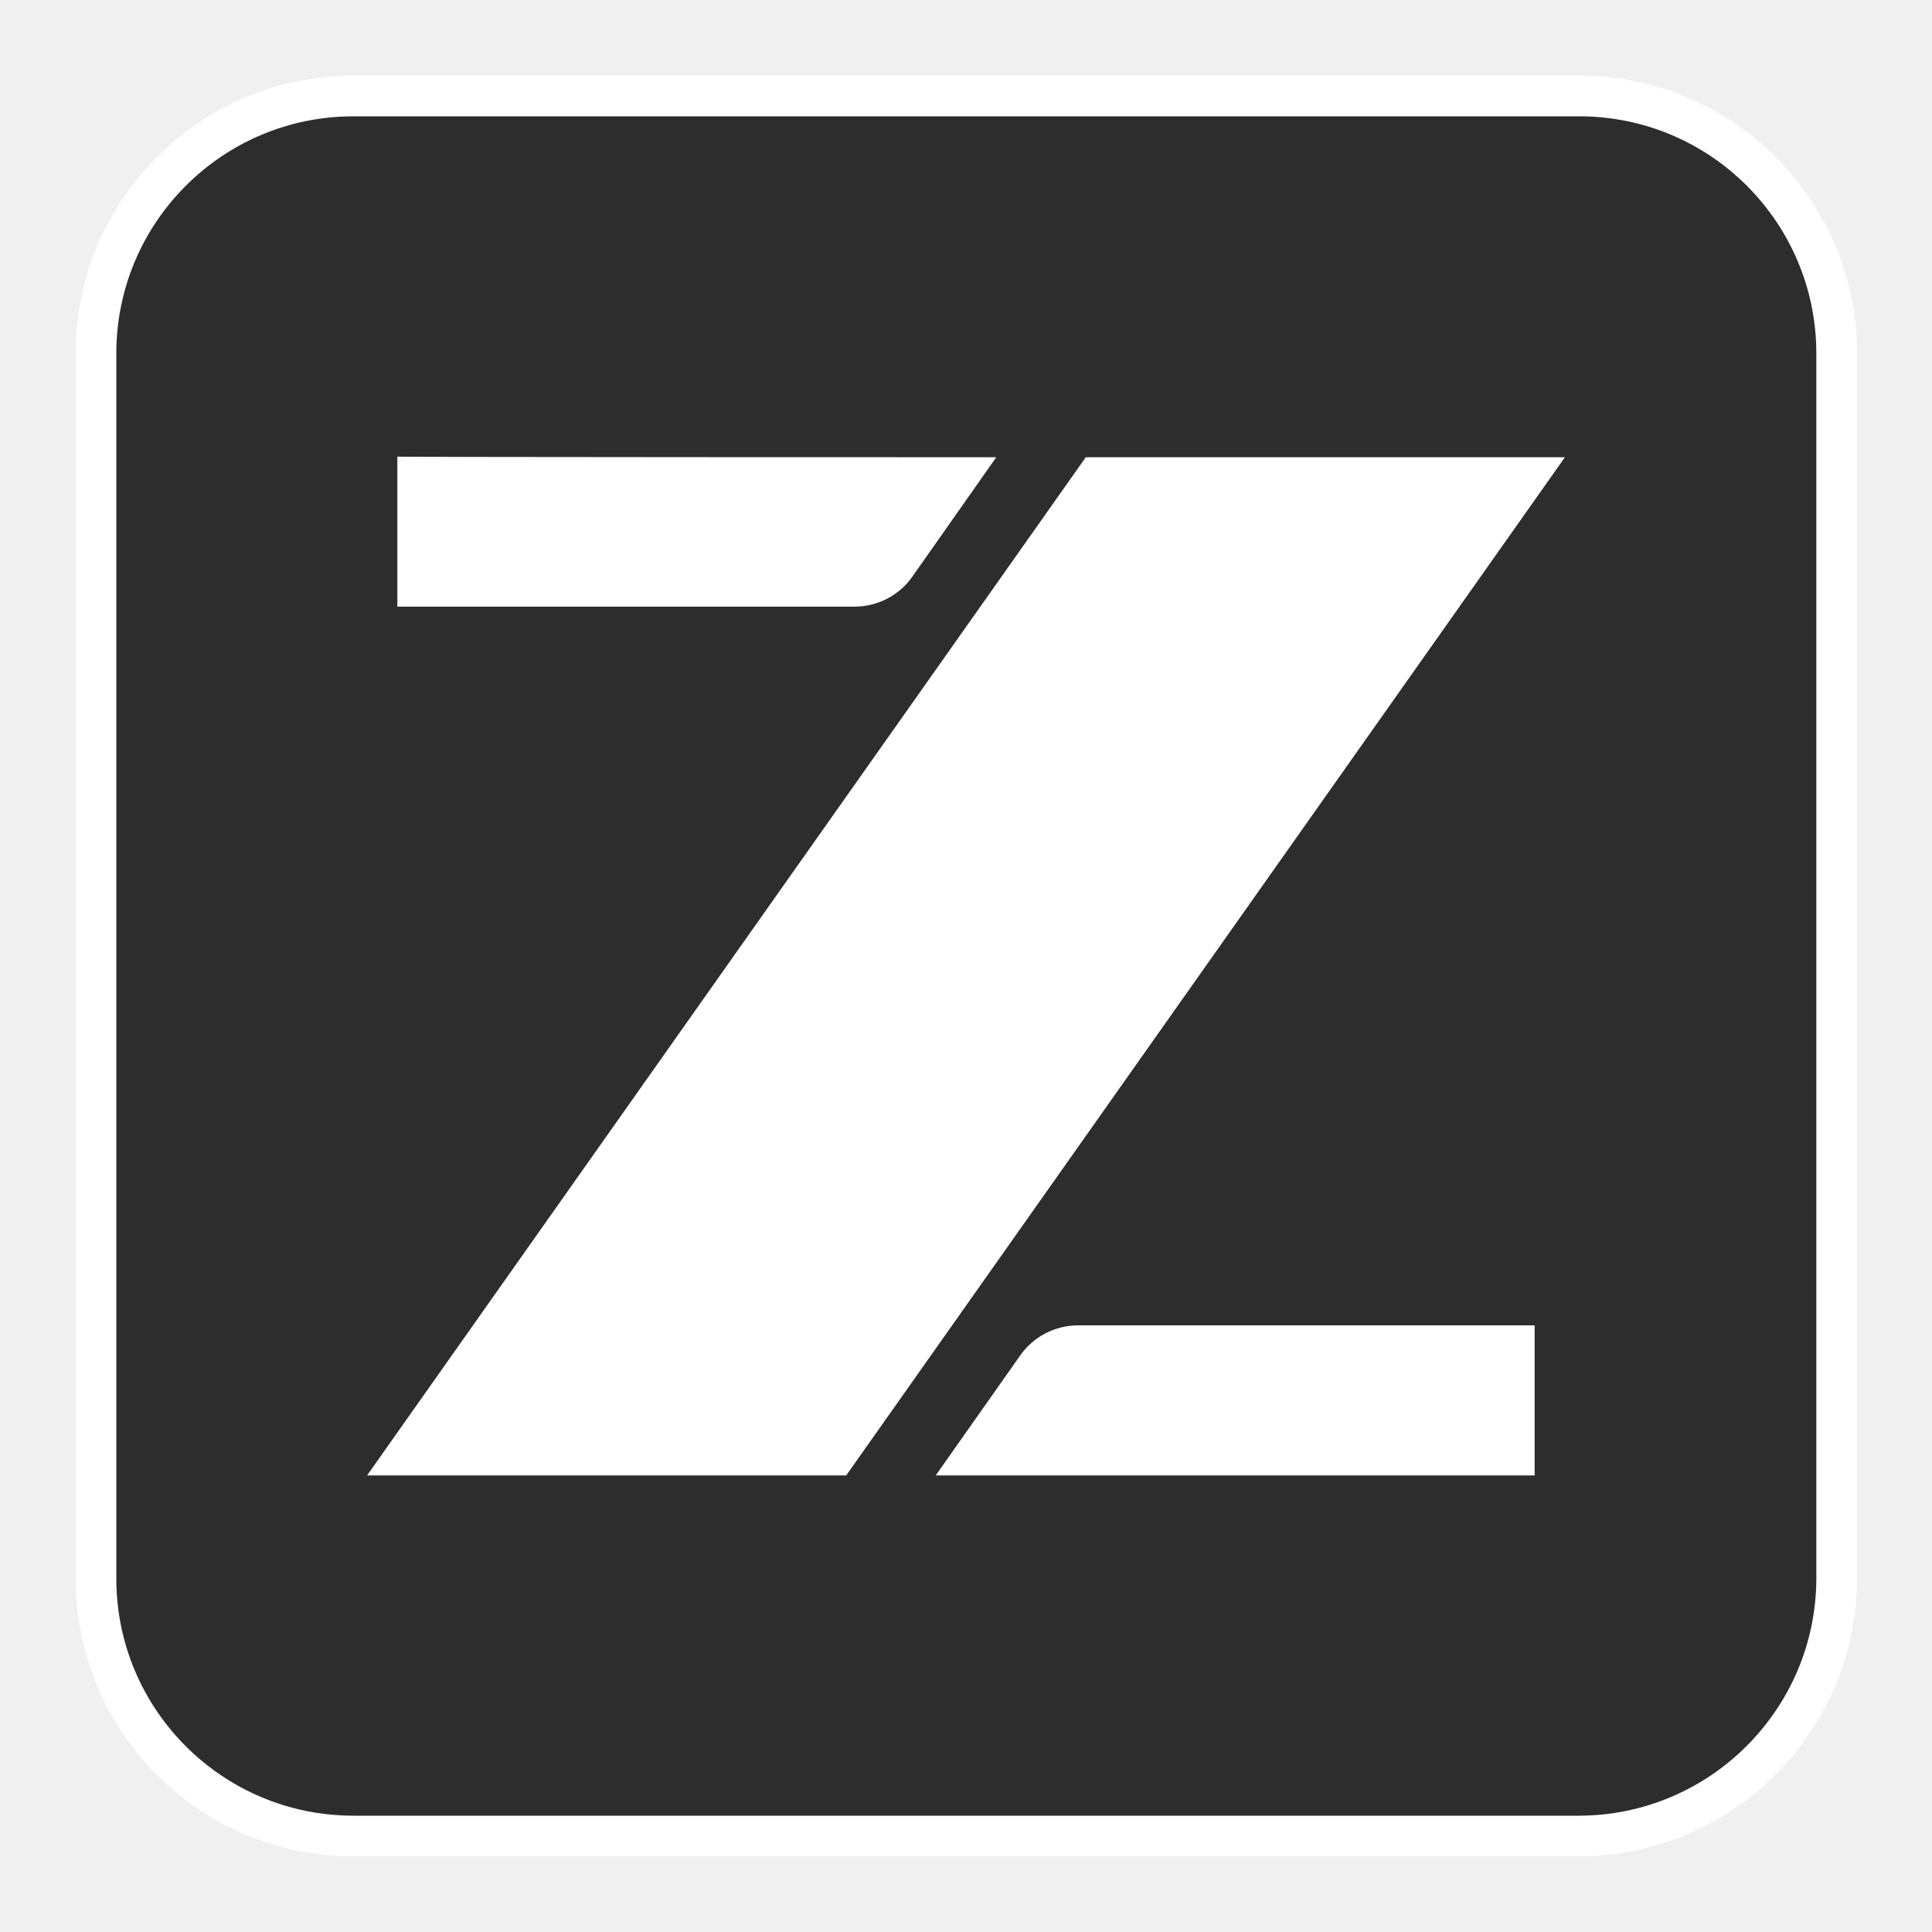
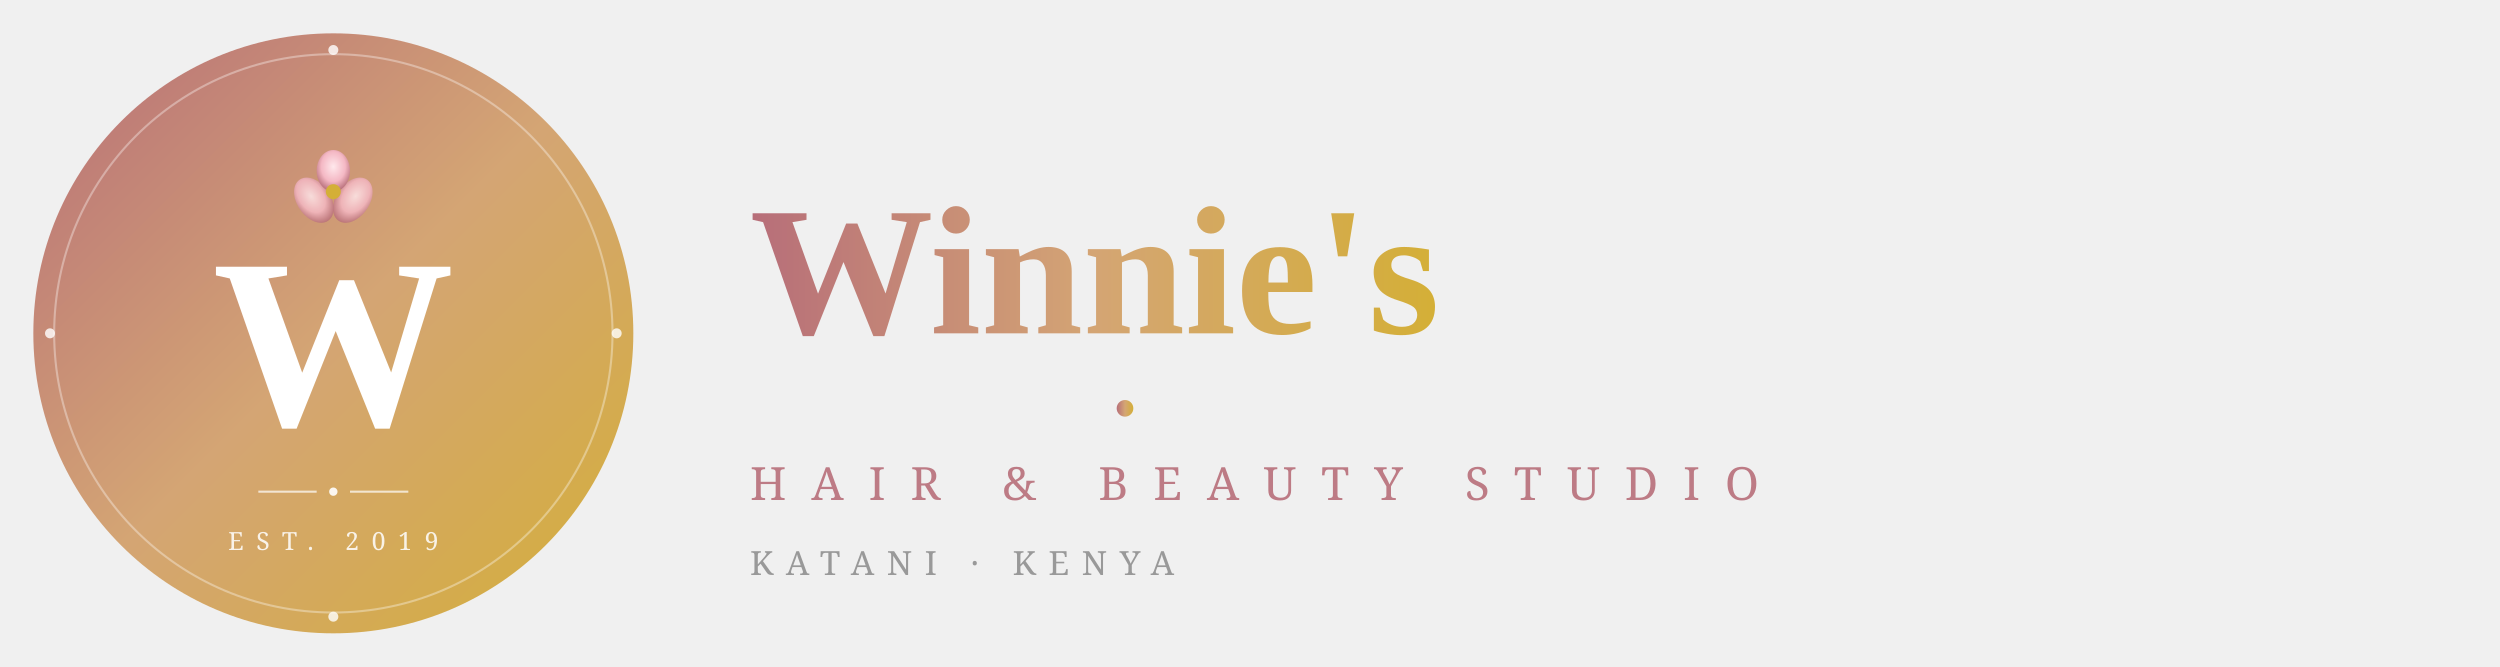
- <svg xmlns="http://www.w3.org/2000/svg" version="1.1" x="0px" y="0px" viewBox="0 0 30 30" style="enable-background:new 0 0 30 30;" xml:space="preserve">
+ <svg xmlns="http://www.w3.org/2000/svg" viewBox="0 0 600 160" fill="none">
  <defs>
-     <style type="text/css">
-     .st194{fill:#2D2D2D;stroke:#FFFFFF;stroke-width:0.632;stroke-miterlimit:10;}
-     .st23{fill:#FFFFFF;}
- 
-     .z-breathe {
-       animation: breathe 2.5s ease-in-out infinite;
-     }
- 
-     @keyframes breathe {
-       0%, 100% { opacity: 0.7; }
-       50% { opacity: 1; }
-     }
-   </style>
+     <linearGradient id="lockupBg" x1="0%" y1="0%" x2="100%" y2="100%">
+       <stop offset="0%" stop-color="#B76E79" />
+       <stop offset="50%" stop-color="#D4A574" />
+       <stop offset="100%" stop-color="#D4AF37" />
+     </linearGradient>
+     <linearGradient id="lockupGold" x1="0%" y1="0%" x2="100%" y2="0%">
+       <stop offset="0%" stop-color="#B76E79" />
+       <stop offset="50%" stop-color="#D4A574" />
+       <stop offset="100%" stop-color="#D4AF37" />
+     </linearGradient>
+     <radialGradient id="lockupRose" cx="50%" cy="40%" r="60%">
+       <stop offset="0%" stop-color="#FFE8EC" />
+       <stop offset="60%" stop-color="#F4B8C4" />
+       <stop offset="100%" stop-color="#B76E79" />
+     </radialGradient>
  </defs>
-   <g>
-     <path class="st194" d="M24.51,28.51H5.49c-2.21,0-4-1.79-4-4V5.49c0-2.21,1.79-4,4-4h19.03c2.21,0,4,1.79,4,4v19.03     C28.51,26.72,26.72,28.51,24.51,28.51z" />
-     <g class="z-breathe">
-       <path class="st23" d="M15.47,7.1l-1.3,1.85c-0.2,0.29-0.54,0.47-0.9,0.47h-7.1V7.09C6.16,7.1,15.47,7.1,15.47,7.1z" />
-       <polygon class="st23" points="24.3,7.1 13.14,22.91 5.7,22.91 16.86,7.1" />
-       <path class="st23" d="M14.53,22.91l1.31-1.86c0.2-0.29,0.54-0.47,0.9-0.47h7.09v2.33H14.53z" />
+   <g transform="translate(80, 80)">
+     <circle cx="0" cy="0" r="72" fill="url(#lockupBg)" />
+     <circle cx="0" cy="0" r="67" fill="none" stroke="#FFFFFF" stroke-width="0.5" opacity="0.35" />
+     <circle cx="0" cy="-68" r="1.2" fill="#FFFFFF" opacity="0.8" />
+     <circle cx="0" cy="68" r="1.2" fill="#FFFFFF" opacity="0.8" />
+     <circle cx="-68" cy="0" r="1.2" fill="#FFFFFF" opacity="0.8" />
+     <circle cx="68" cy="0" r="1.2" fill="#FFFFFF" opacity="0.8" />
+     <g transform="translate(0, -34)">
+       <ellipse cx="-5" cy="-1" rx="4" ry="6" fill="url(#lockupRose)" opacity="0.85" transform="rotate(-35)" />
+       <ellipse cx="5" cy="-1" rx="4" ry="6" fill="url(#lockupRose)" opacity="0.85" transform="rotate(35)" />
+       <ellipse cx="0" cy="-5" rx="4" ry="5" fill="url(#lockupRose)" />
+       <circle cx="0" cy="0" r="1.8" fill="#D4AF37" />
    </g>
+     <text x="0" y="22" text-anchor="middle" font-family="Georgia, 'Times New Roman', serif" font-size="58" font-weight="bold" fill="#FFFFFF">W</text>
+     <g transform="translate(0, 38)">
+       <line x1="-18" y1="0" x2="-4" y2="0" stroke="#FFFFFF" stroke-width="0.5" opacity="0.7" />
+       <circle cx="0" cy="0" r="1" fill="#FFFFFF" opacity="0.9" />
+       <line x1="4" y1="0" x2="18" y2="0" stroke="#FFFFFF" stroke-width="0.5" opacity="0.7" />
+     </g>
+     <text x="0" y="52" text-anchor="middle" font-family="Georgia, serif" font-size="6" letter-spacing="3" fill="#FFFFFF" opacity="0.85">EST. 2019</text>
+   </g>
+   <g transform="translate(180, 80)">
+     <text x="0" y="0" text-anchor="start" font-family="Georgia, 'Times New Roman', serif" font-size="44" font-weight="600" fill="url(#lockupGold)">Winnie's</text>
+     <g transform="translate(0, 18)">
+       <line x1="0" y1="0" x2="180" y2="0" stroke="url(#lockupGold)" stroke-width="0.6" opacity="0.5" />
+       <circle cx="90" cy="0" r="2" fill="url(#lockupGold)" />
+     </g>
+     <text x="0" y="40" text-anchor="start" font-family="Georgia, serif" font-size="11" letter-spacing="6" fill="#B76E79" opacity="0.9">HAIR &amp; BEAUTY STUDIO</text>
+     <text x="0" y="58" text-anchor="start" font-family="Georgia, serif" font-size="8" letter-spacing="3" fill="#999999">KATANI · KENYA</text>
  </g>
</svg>
